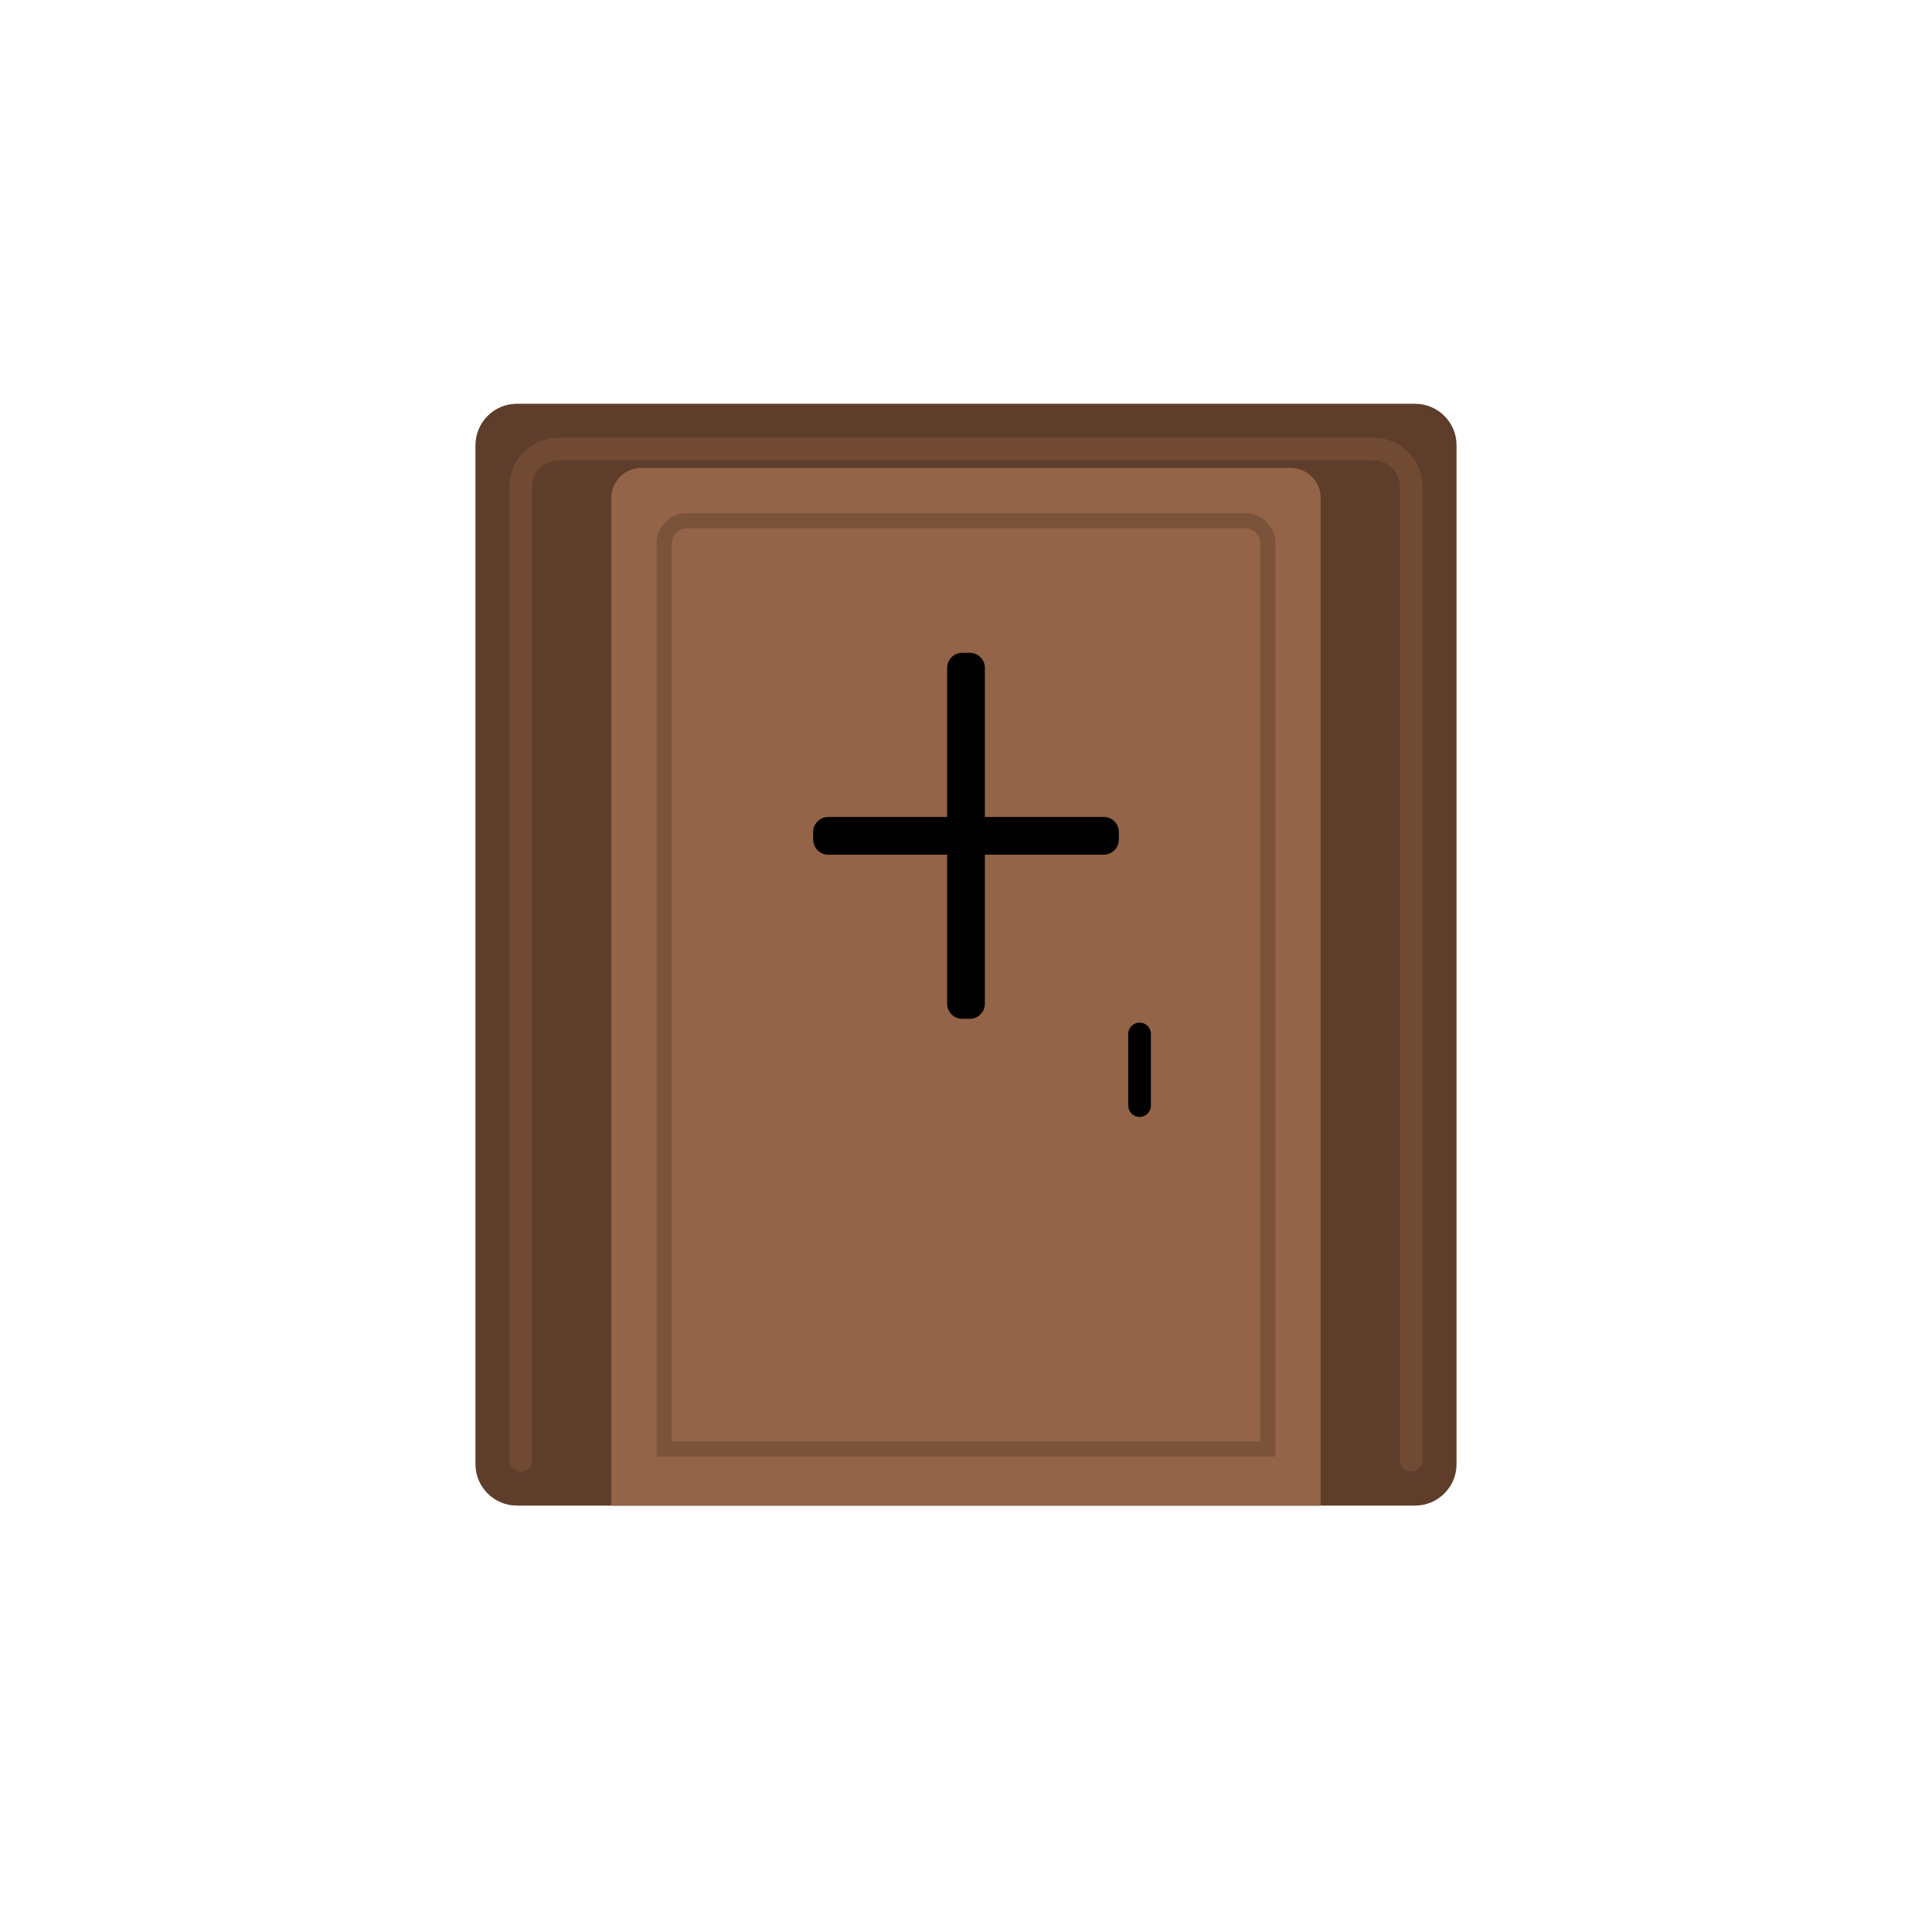
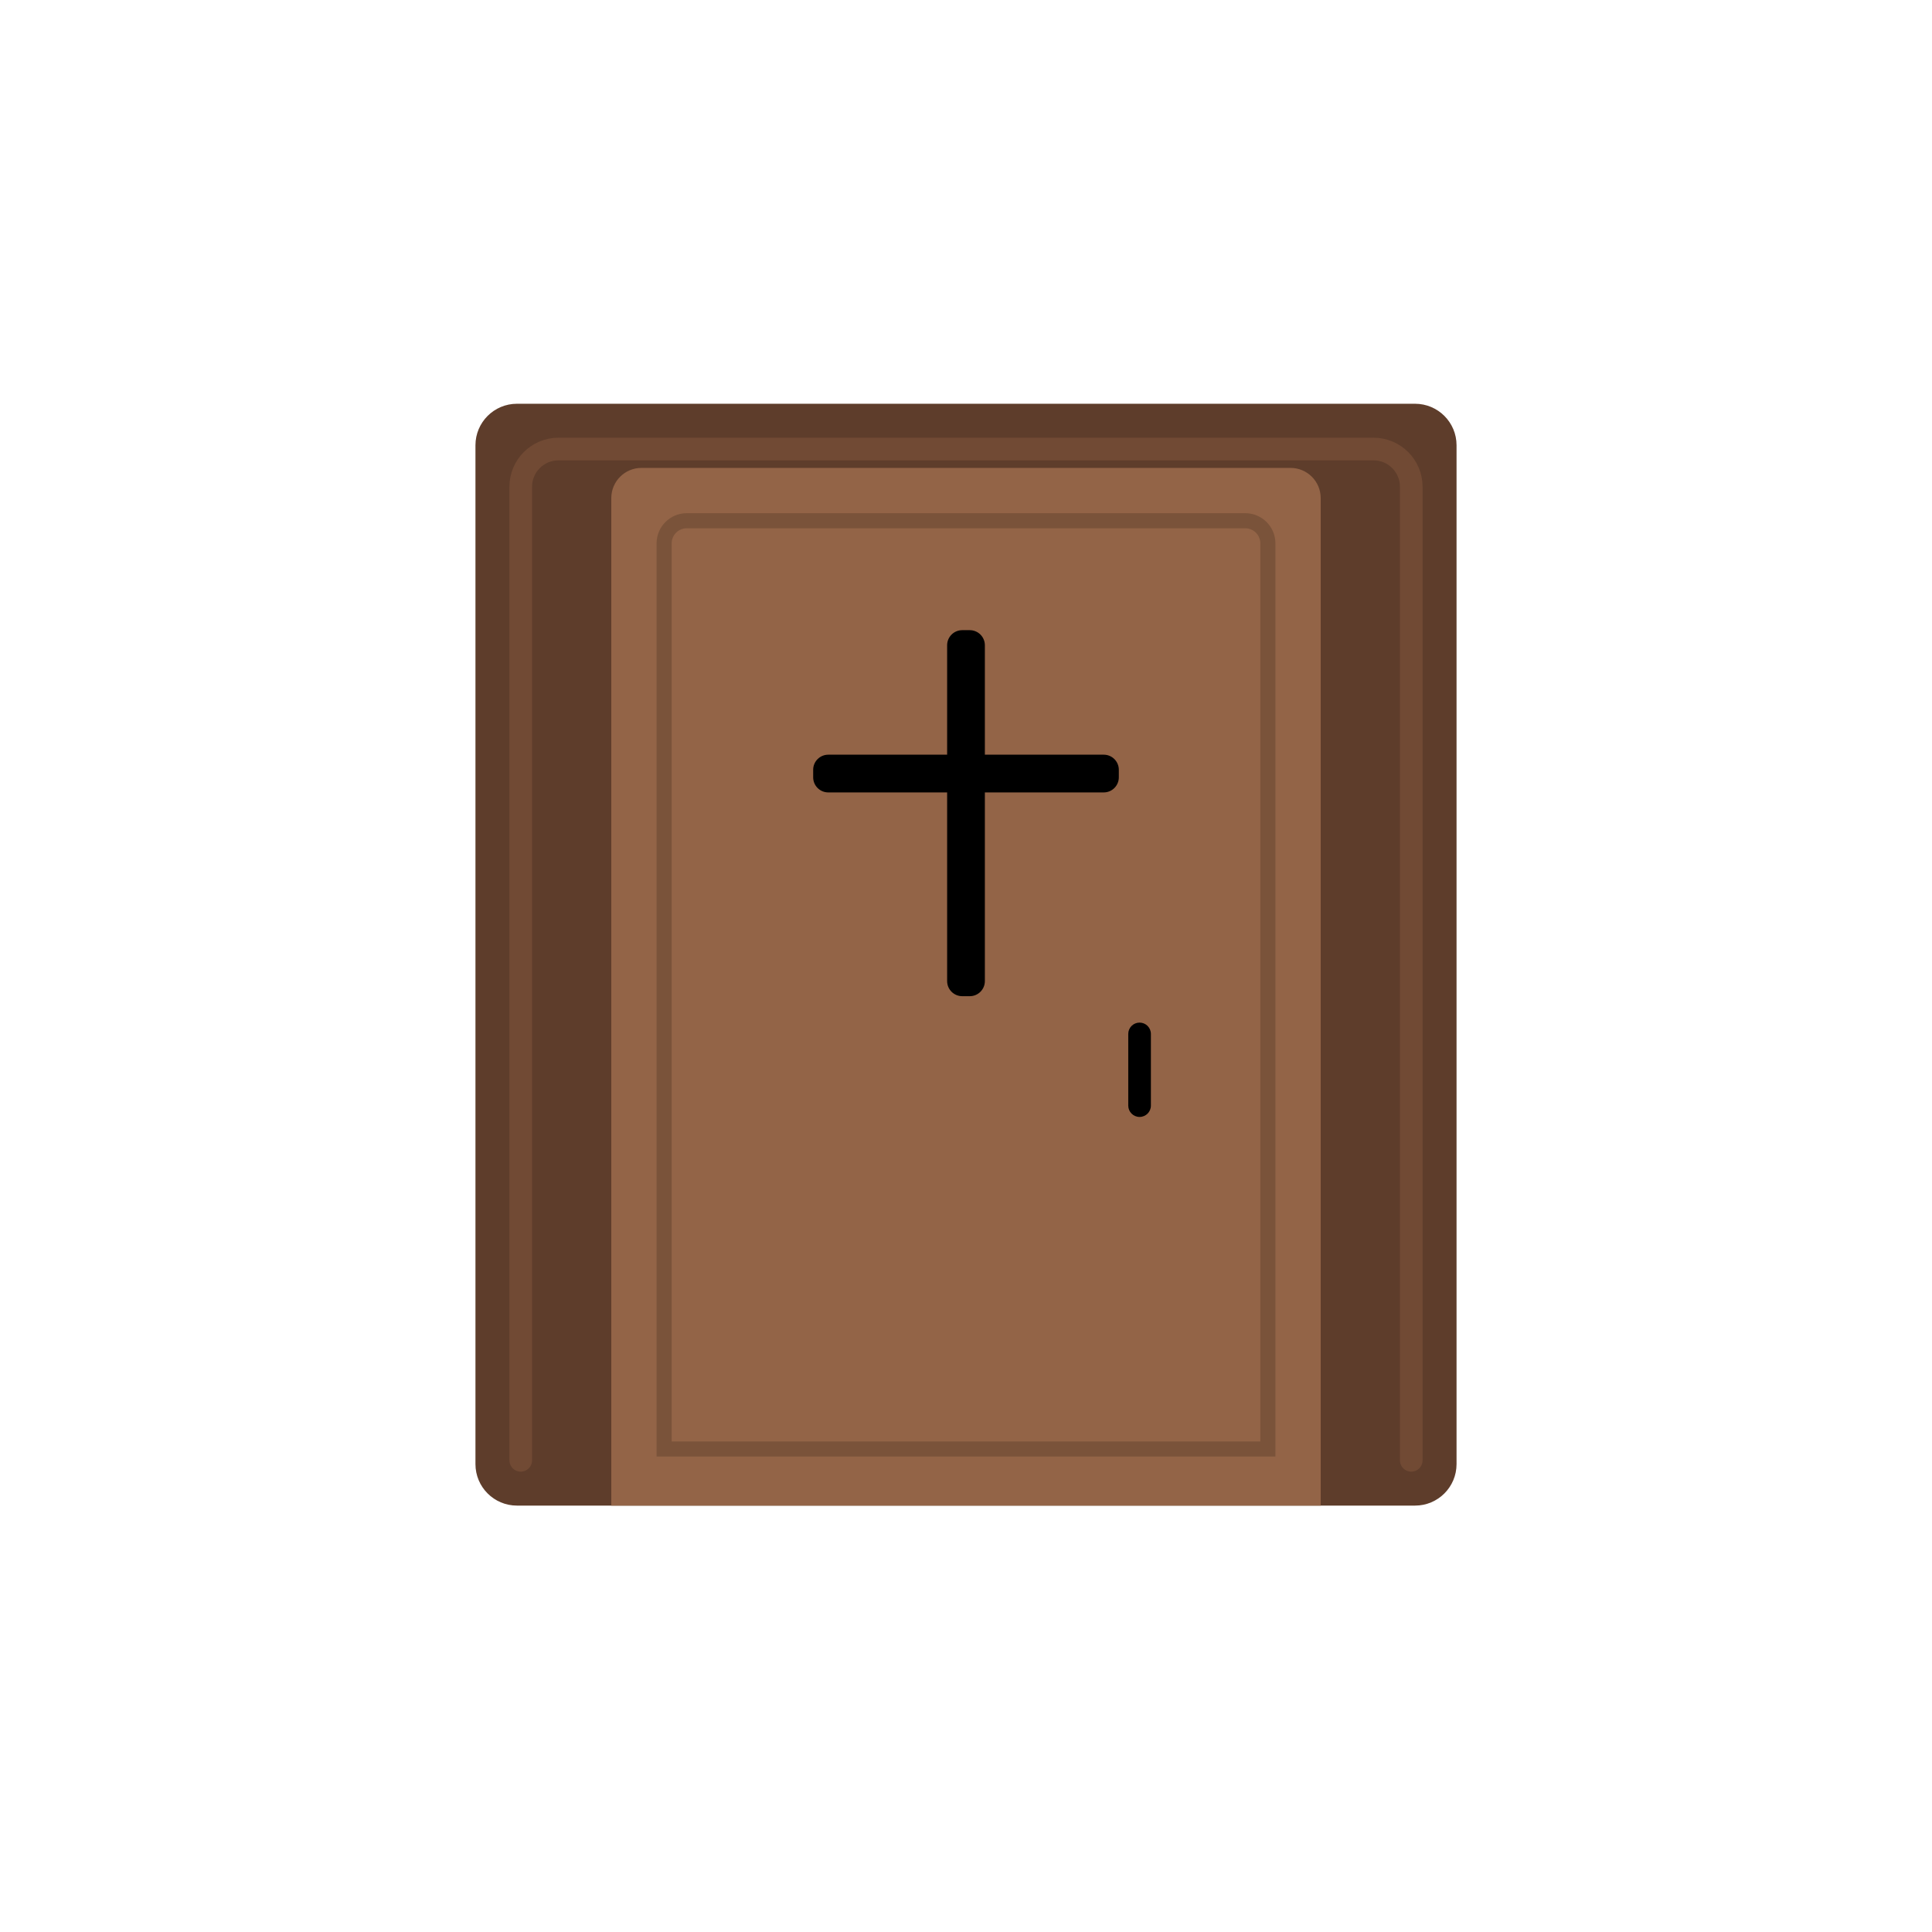
<svg xmlns="http://www.w3.org/2000/svg" width="1024" height="1024" viewBox="0 0 1024 1024" role="img" aria-labelledby="title desc">
  <rect x="252" y="214" width="520" height="584" rx="22" fill="#5E3D2B" />
  <path d="M276 774V258C276 246.954 284.954 238 296 238H728C739.046 238 748 246.954 748 258V774" fill="none" stroke="#714A34" stroke-width="12" stroke-linecap="round" stroke-linejoin="round" />
  <path d="M340 248H684C692.837 248 700 255.163 700 264V798H324V264C324 255.163 331.163 248 340 248Z" fill="#936447" />
  <path d="M364 276H660C666.627 276 672 281.373 672 288V768H352V288C352 281.373 357.373 276 364 276Z" fill="none" stroke="#7A533A" stroke-width="8" />
-   <rect x="502" y="346" width="20" height="194" rx="8" fill="#000000" />
-   <rect x="431" y="433" width="162" height="20" rx="8" fill="#000000" />
+   <rect x="502" y="334" width="20" height="194" rx="8" fill="#000000" />
+   <rect x="431" y="400" width="162" height="20" rx="8" fill="#000000" />
  <rect x="598" y="542" width="12" height="50" rx="6" fill="#000000" />
</svg>
